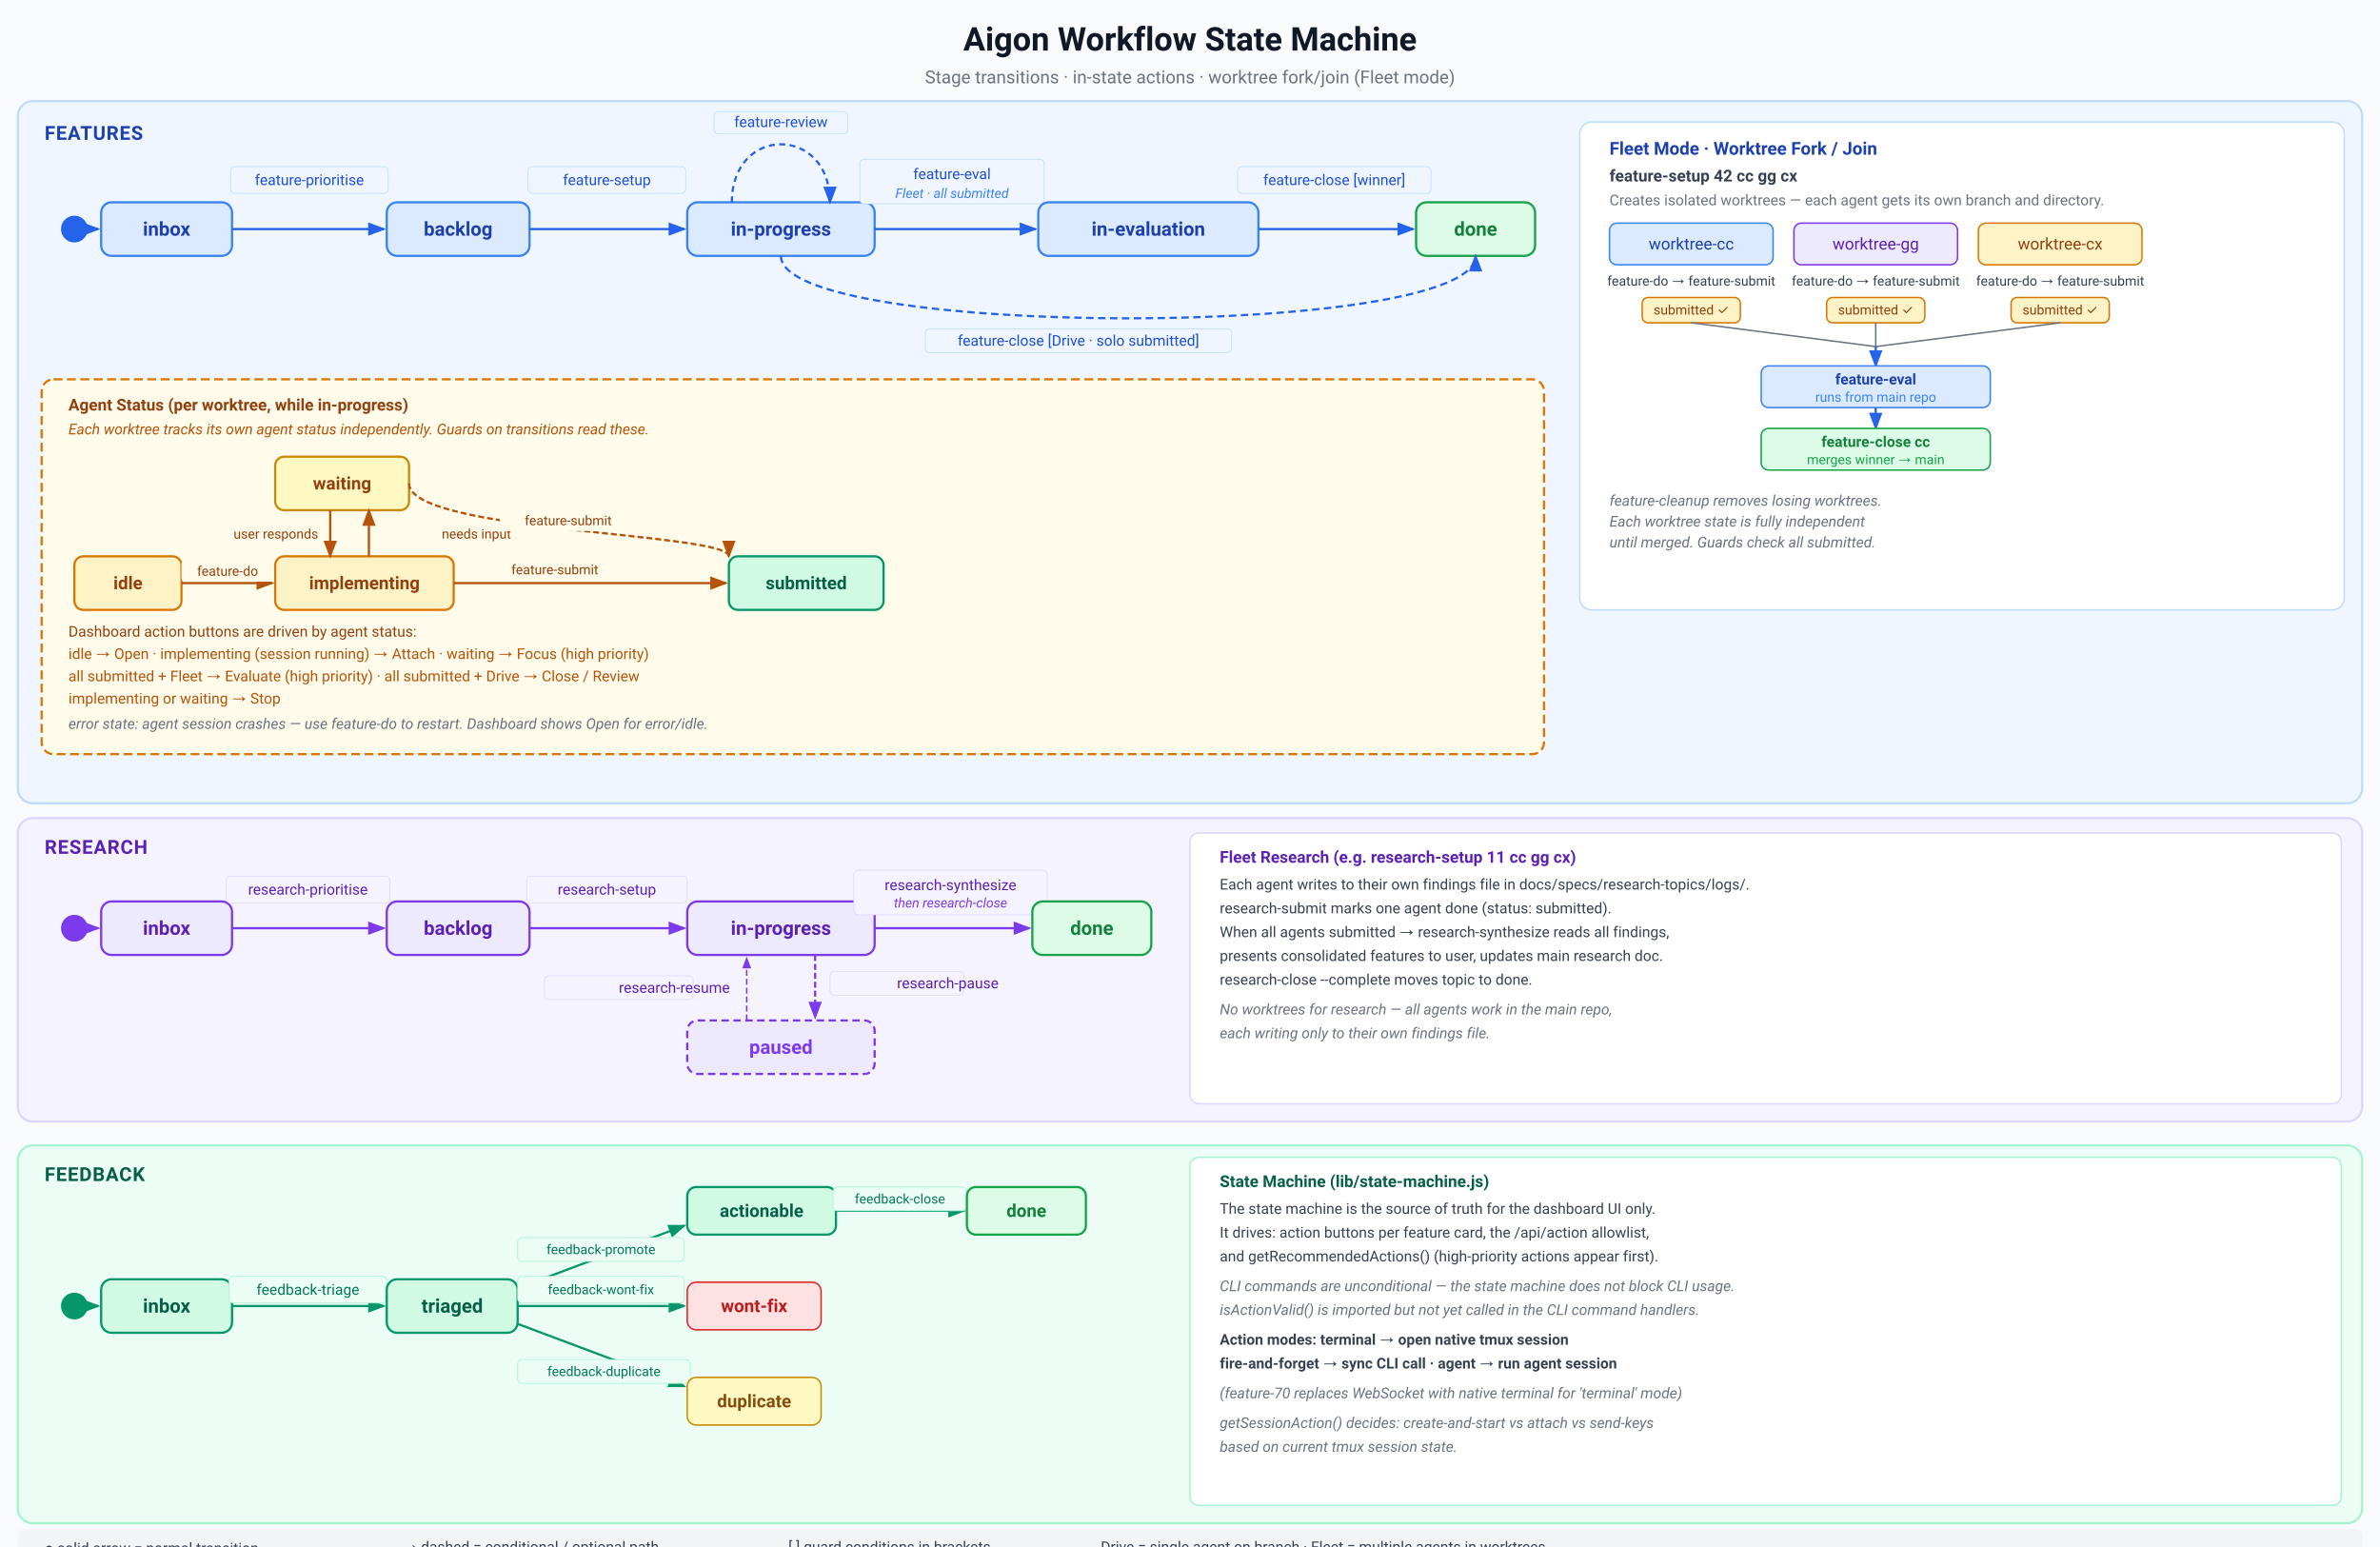
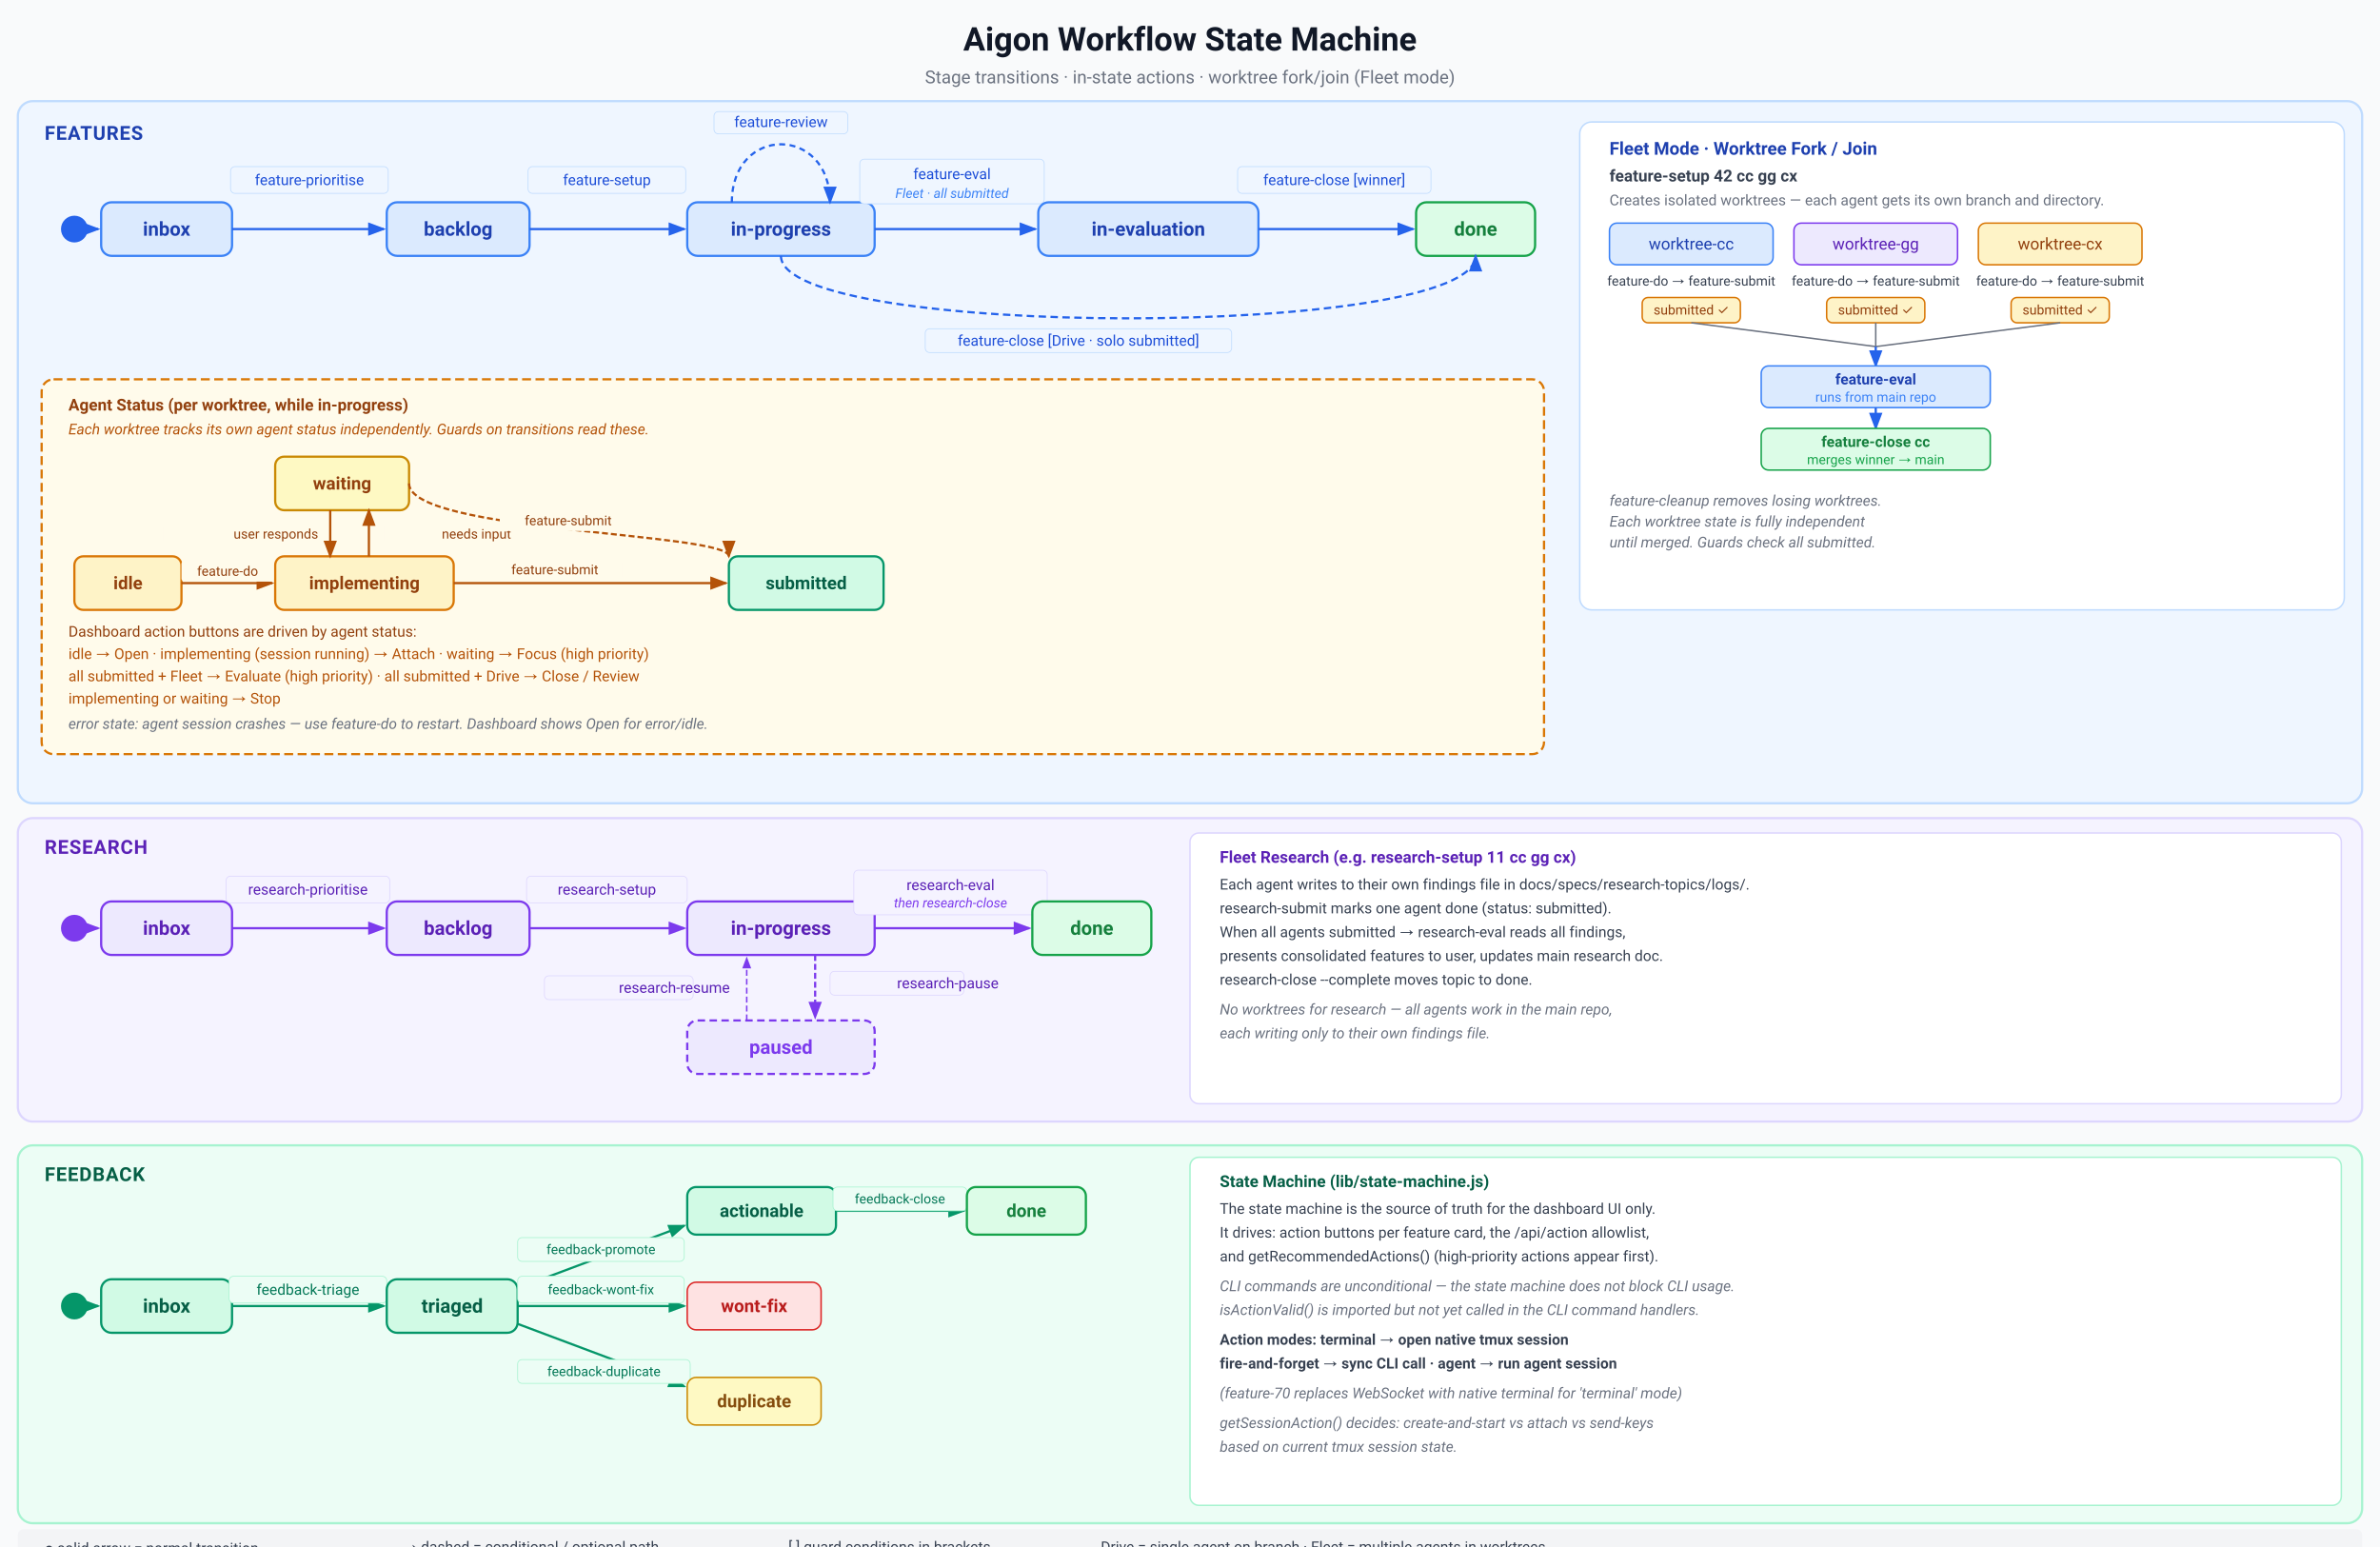
<svg xmlns="http://www.w3.org/2000/svg" viewBox="0 0 1600 1040" font-family="-apple-system,BlinkMacSystemFont,'Segoe UI',Roboto,Helvetica,Arial,sans-serif">
  <defs>
    <marker id="arr-b" markerWidth="8" markerHeight="6" refX="7" refY="3" orient="auto">
      <polygon points="0 0,8 3,0 6" fill="#2563EB" />
    </marker>
    <marker id="arr-p" markerWidth="8" markerHeight="6" refX="7" refY="3" orient="auto">
      <polygon points="0 0,8 3,0 6" fill="#7C3AED" />
    </marker>
    <marker id="arr-g" markerWidth="8" markerHeight="6" refX="7" refY="3" orient="auto">
      <polygon points="0 0,8 3,0 6" fill="#059669" />
    </marker>
    <marker id="arr-a" markerWidth="8" markerHeight="6" refX="7" refY="3" orient="auto">
      <polygon points="0 0,8 3,0 6" fill="#B45309" />
    </marker>
    <marker id="arr-r" markerWidth="8" markerHeight="6" refX="7" refY="3" orient="auto">
      <polygon points="0 0,8 3,0 6" fill="#DC2626" />
    </marker>
  </defs>
  <rect width="1600" height="1040" fill="#F9FAFB" />
  <text x="800" y="34" text-anchor="middle" font-size="22" font-weight="700" fill="#111827">Aigon Workflow State Machine</text>
  <text x="800" y="56" text-anchor="middle" font-size="12" fill="#6B7280">Stage transitions · in-state actions · worktree fork/join (Fleet mode)</text>
  <rect x="12" y="68" width="1576" height="472" rx="10" fill="#EFF6FF" stroke="#BFDBFE" stroke-width="1.5" />
  <text x="30" y="94" font-size="13" font-weight="700" fill="#1E40AF" letter-spacing="0.5">FEATURES</text>
  <circle cx="50" cy="154" r="9" fill="#2563EB" />
  <line x1="59" y1="154" x2="66" y2="154" stroke="#2563EB" stroke-width="1.5" marker-end="url(#arr-b)" />
  <rect x="68" y="136" width="88" height="36" rx="7" fill="#DBEAFE" stroke="#3B82F6" stroke-width="1.5" />
  <text x="112" y="154" text-anchor="middle" dominant-baseline="central" font-size="13" font-weight="600" fill="#1E40AF">inbox</text>
  <line x1="156" y1="154" x2="258" y2="154" stroke="#2563EB" stroke-width="1.5" marker-end="url(#arr-b)" />
  <rect x="155" y="112" width="106" height="18" rx="3" fill="#EFF6FF" stroke="#BFDBFE" stroke-width="0.5" />
  <text x="208" y="121" text-anchor="middle" dominant-baseline="central" font-size="10" fill="#1D4ED8">feature-prioritise</text>
  <rect x="260" y="136" width="96" height="36" rx="7" fill="#DBEAFE" stroke="#3B82F6" stroke-width="1.5" />
  <text x="308" y="154" text-anchor="middle" dominant-baseline="central" font-size="13" font-weight="600" fill="#1E40AF">backlog</text>
  <line x1="356" y1="154" x2="460" y2="154" stroke="#2563EB" stroke-width="1.5" marker-end="url(#arr-b)" />
  <rect x="355" y="112" width="106" height="18" rx="3" fill="#EFF6FF" stroke="#BFDBFE" stroke-width="0.5" />
  <text x="408" y="121" text-anchor="middle" dominant-baseline="central" font-size="10" fill="#1D4ED8">feature-setup</text>
  <rect x="462" y="136" width="126" height="36" rx="7" fill="#DBEAFE" stroke="#3B82F6" stroke-width="1.5" />
  <text x="525" y="154" text-anchor="middle" dominant-baseline="central" font-size="13" font-weight="600" fill="#1E40AF">in‑progress</text>
  <line x1="588" y1="154" x2="696" y2="154" stroke="#2563EB" stroke-width="1.5" marker-end="url(#arr-b)" />
  <rect x="578" y="107" width="124" height="30" rx="3" fill="#EFF6FF" stroke="#BFDBFE" stroke-width="0.5" />
  <text x="640" y="117" text-anchor="middle" dominant-baseline="central" font-size="10" fill="#1D4ED8">feature-eval</text>
  <text x="640" y="130" text-anchor="middle" dominant-baseline="central" font-size="9" fill="#3B82F6" font-style="italic">Fleet · all submitted</text>
  <rect x="698" y="136" width="148" height="36" rx="7" fill="#DBEAFE" stroke="#3B82F6" stroke-width="1.5" />
  <text x="772" y="154" text-anchor="middle" dominant-baseline="central" font-size="13" font-weight="600" fill="#1E40AF">in‑evaluation</text>
  <line x1="846" y1="154" x2="950" y2="154" stroke="#2563EB" stroke-width="1.5" marker-end="url(#arr-b)" />
  <rect x="832" y="112" width="130" height="18" rx="3" fill="#EFF6FF" stroke="#BFDBFE" stroke-width="0.5" />
  <text x="897" y="121" text-anchor="middle" dominant-baseline="central" font-size="10" fill="#1D4ED8">feature-close [winner]</text>
  <rect x="952" y="136" width="80" height="36" rx="7" fill="#DCFCE7" stroke="#16A34A" stroke-width="1.5" />
  <text x="992" y="154" text-anchor="middle" dominant-baseline="central" font-size="13" font-weight="600" fill="#15803D">done</text>
  <path d="M 492 136 C 492 84 558 84 558 136" fill="none" stroke="#2563EB" stroke-width="1.5" stroke-dasharray="4,3" marker-end="url(#arr-b)" />
  <rect x="480" y="75" width="90" height="15" rx="3" fill="#EFF6FF" stroke="#BFDBFE" stroke-width="0.5" />
  <text x="525" y="82" text-anchor="middle" dominant-baseline="central" font-size="10" fill="#1D4ED8">feature-review</text>
  <path d="M 525 172 C 525 228 992 228 992 172" fill="none" stroke="#2563EB" stroke-width="1.5" stroke-dasharray="5,3" marker-end="url(#arr-b)" />
  <rect x="622" y="221" width="206" height="16" rx="3" fill="#EFF6FF" stroke="#BFDBFE" stroke-width="0.5" />
  <text x="725" y="229" text-anchor="middle" dominant-baseline="central" font-size="10" fill="#1D4ED8">feature-close [Drive · solo submitted]</text>
  <rect x="1062" y="82" width="514" height="328" rx="8" fill="white" stroke="#BFDBFE" stroke-width="1" />
  <text x="1082" y="104" font-size="12" font-weight="700" fill="#1E40AF">Fleet Mode  ·  Worktree Fork / Join</text>
  <text x="1082" y="122" font-size="11" fill="#374151" font-weight="600">feature-setup 42 cc gg cx</text>
  <text x="1082" y="138" font-size="10" fill="#6B7280">Creates isolated worktrees — each agent gets its own branch and directory.</text>
  <rect x="1082" y="150" width="110" height="28" rx="5" fill="#DBEAFE" stroke="#3B82F6" stroke-width="1" />
  <text x="1137" y="164" text-anchor="middle" dominant-baseline="central" font-size="11" fill="#1E40AF">worktree-cc</text>
  <rect x="1206" y="150" width="110" height="28" rx="5" fill="#EDE9FE" stroke="#7C3AED" stroke-width="1" />
  <text x="1261" y="164" text-anchor="middle" dominant-baseline="central" font-size="11" fill="#5B21B6">worktree-gg</text>
  <rect x="1330" y="150" width="110" height="28" rx="5" fill="#FEF3C7" stroke="#D97706" stroke-width="1" />
  <text x="1385" y="164" text-anchor="middle" dominant-baseline="central" font-size="11" fill="#92400E">worktree-cx</text>
  <text x="1137" y="192" text-anchor="middle" font-size="9" fill="#374151">feature-do → feature-submit</text>
  <text x="1261" y="192" text-anchor="middle" font-size="9" fill="#374151">feature-do → feature-submit</text>
  <text x="1385" y="192" text-anchor="middle" font-size="9" fill="#374151">feature-do → feature-submit</text>
  <rect x="1104" y="200" width="66" height="17" rx="4" fill="#FEF3C7" stroke="#D97706" stroke-width="1" />
  <text x="1137" y="208" text-anchor="middle" dominant-baseline="central" font-size="9" fill="#92400E">submitted ✓</text>
  <rect x="1228" y="200" width="66" height="17" rx="4" fill="#FEF3C7" stroke="#D97706" stroke-width="1" />
  <text x="1261" y="208" text-anchor="middle" dominant-baseline="central" font-size="9" fill="#92400E">submitted ✓</text>
  <rect x="1352" y="200" width="66" height="17" rx="4" fill="#FEF3C7" stroke="#D97706" stroke-width="1" />
  <text x="1385" y="208" text-anchor="middle" dominant-baseline="central" font-size="9" fill="#92400E">submitted ✓</text>
  <path d="M 1137 217 L 1261 233 M 1261 217 L 1261 233 M 1385 217 L 1261 233" fill="none" stroke="#6B7280" stroke-width="1" />
  <line x1="1261" y1="233" x2="1261" y2="246" stroke="#2563EB" stroke-width="1.5" marker-end="url(#arr-b)" />
  <rect x="1184" y="246" width="154" height="28" rx="5" fill="#DBEAFE" stroke="#3B82F6" stroke-width="1" />
  <text x="1261" y="255" text-anchor="middle" dominant-baseline="central" font-size="10" fill="#1E40AF" font-weight="600">feature-eval</text>
  <text x="1261" y="267" text-anchor="middle" dominant-baseline="central" font-size="9" fill="#3B82F6">runs from main repo</text>
  <line x1="1261" y1="274" x2="1261" y2="288" stroke="#2563EB" stroke-width="1.5" marker-end="url(#arr-b)" />
  <rect x="1184" y="288" width="154" height="28" rx="5" fill="#DCFCE7" stroke="#16A34A" stroke-width="1" />
  <text x="1261" y="297" text-anchor="middle" dominant-baseline="central" font-size="10" fill="#15803D" font-weight="600">feature-close cc</text>
  <text x="1261" y="309" text-anchor="middle" dominant-baseline="central" font-size="9" fill="#16A34A">merges winner → main</text>
  <text x="1082" y="340" font-size="10" fill="#6B7280" font-style="italic">feature-cleanup removes losing worktrees.</text>
  <text x="1082" y="354" font-size="10" fill="#6B7280" font-style="italic">Each worktree state is fully independent</text>
  <text x="1082" y="368" font-size="10" fill="#6B7280" font-style="italic">until merged. Guards check all submitted.</text>
  <rect x="28" y="255" width="1010" height="252" rx="8" fill="#FFFBEB" stroke="#D97706" stroke-width="1.5" stroke-dasharray="6,3" />
  <text x="46" y="276" font-size="11" font-weight="700" fill="#92400E">Agent Status  (per worktree, while in‑progress)</text>
  <text x="46" y="292" font-size="10" fill="#B45309" font-style="italic">Each worktree tracks its own agent status independently. Guards on transitions read these.</text>
  <rect x="185" y="307" width="90" height="36" rx="6" fill="#FEF9C3" stroke="#CA8A04" stroke-width="1.5" />
  <text x="230" y="325" text-anchor="middle" dominant-baseline="central" font-size="12" font-weight="600" fill="#92400E">waiting</text>
  <rect x="50" y="374" width="72" height="36" rx="6" fill="#FEF3C7" stroke="#D97706" stroke-width="1.5" />
  <text x="86" y="392" text-anchor="middle" dominant-baseline="central" font-size="12" font-weight="600" fill="#92400E">idle</text>
  <rect x="185" y="374" width="120" height="36" rx="6" fill="#FEF3C7" stroke="#D97706" stroke-width="1.5" />
  <text x="245" y="392" text-anchor="middle" dominant-baseline="central" font-size="12" font-weight="600" fill="#92400E">implementing</text>
  <rect x="490" y="374" width="104" height="36" rx="6" fill="#D1FAE5" stroke="#059669" stroke-width="1.5" />
  <text x="542" y="392" text-anchor="middle" dominant-baseline="central" font-size="12" font-weight="600" fill="#065F46">submitted</text>
  <line x1="122" y1="392" x2="183" y2="392" stroke="#B45309" stroke-width="1.5" marker-end="url(#arr-a)" />
  <rect x="122" y="377" width="62" height="14" rx="2" fill="#FFFBEB" />
  <text x="153" y="384" text-anchor="middle" dominant-baseline="central" font-size="9" fill="#92400E">feature-do</text>
  <line x1="248" y1="374" x2="248" y2="343" stroke="#B45309" stroke-width="1.5" marker-end="url(#arr-a)" />
  <rect x="258" y="352" width="78" height="14" rx="2" fill="#FFFBEB" />
  <text x="297" y="359" dominant-baseline="central" font-size="9" fill="#92400E">needs input</text>
  <line x1="222" y1="343" x2="222" y2="374" stroke="#B45309" stroke-width="1.5" marker-end="url(#arr-a)" />
  <rect x="110" y="352" width="94" height="14" rx="2" fill="#FFFBEB" />
  <text x="157" y="359" dominant-baseline="central" font-size="9" fill="#92400E">user responds</text>
  <path d="M 275 325 C 275 358 490 358 490 374" fill="none" stroke="#B45309" stroke-width="1.5" stroke-dasharray="4,2" marker-end="url(#arr-a)" />
  <rect x="336" y="343" width="92" height="14" rx="2" fill="#FFFBEB" />
  <text x="382" y="350" text-anchor="middle" dominant-baseline="central" font-size="9" fill="#92400E">feature-submit</text>
  <line x1="305" y1="392" x2="488" y2="392" stroke="#B45309" stroke-width="1.5" marker-end="url(#arr-a)" />
  <rect x="328" y="376" width="90" height="14" rx="2" fill="#FFFBEB" />
  <text x="373" y="383" text-anchor="middle" dominant-baseline="central" font-size="9" fill="#92400E">feature-submit</text>
  <text x="46" y="428" font-size="10" fill="#92400E">Dashboard action buttons are driven by agent status:</text>
  <text x="46" y="443" font-size="10" fill="#B45309">  idle → Open  ·  implementing (session running) → Attach  ·  waiting → Focus (high priority)</text>
  <text x="46" y="458" font-size="10" fill="#B45309">  all submitted + Fleet → Evaluate (high priority)  ·  all submitted + Drive → Close / Review</text>
  <text x="46" y="473" font-size="10" fill="#B45309">  implementing or waiting → Stop</text>
  <text x="46" y="490" font-size="10" fill="#6B7280" font-style="italic">  error state: agent session crashes — use feature-do to restart. Dashboard shows Open for error/idle.</text>
  <rect x="12" y="550" width="1576" height="204" rx="10" fill="#F5F3FF" stroke="#DDD6FE" stroke-width="1.5" />
  <text x="30" y="574" font-size="13" font-weight="700" fill="#5B21B6" letter-spacing="0.5">RESEARCH</text>
  <circle cx="50" cy="624" r="9" fill="#7C3AED" />
  <line x1="59" y1="624" x2="66" y2="624" stroke="#7C3AED" stroke-width="1.5" marker-end="url(#arr-p)" />
  <rect x="68" y="606" width="88" height="36" rx="7" fill="#EDE9FE" stroke="#7C3AED" stroke-width="1.5" />
  <text x="112" y="624" text-anchor="middle" dominant-baseline="central" font-size="13" font-weight="600" fill="#5B21B6">inbox</text>
  <line x1="156" y1="624" x2="258" y2="624" stroke="#7C3AED" stroke-width="1.5" marker-end="url(#arr-p)" />
  <rect x="152" y="589" width="110" height="18" rx="3" fill="#F5F3FF" stroke="#DDD6FE" stroke-width="0.5" />
  <text x="207" y="598" text-anchor="middle" dominant-baseline="central" font-size="10" fill="#5B21B6">research-prioritise</text>
  <rect x="260" y="606" width="96" height="36" rx="7" fill="#EDE9FE" stroke="#7C3AED" stroke-width="1.5" />
  <text x="308" y="624" text-anchor="middle" dominant-baseline="central" font-size="13" font-weight="600" fill="#5B21B6">backlog</text>
  <line x1="356" y1="624" x2="460" y2="624" stroke="#7C3AED" stroke-width="1.5" marker-end="url(#arr-p)" />
  <rect x="354" y="589" width="108" height="18" rx="3" fill="#F5F3FF" stroke="#DDD6FE" stroke-width="0.5" />
  <text x="408" y="598" text-anchor="middle" dominant-baseline="central" font-size="10" fill="#5B21B6">research-setup</text>
  <rect x="462" y="606" width="126" height="36" rx="7" fill="#EDE9FE" stroke="#7C3AED" stroke-width="1.5" />
  <text x="525" y="624" text-anchor="middle" dominant-baseline="central" font-size="13" font-weight="600" fill="#5B21B6">in‑progress</text>
  <line x1="588" y1="624" x2="692" y2="624" stroke="#7C3AED" stroke-width="1.5" marker-end="url(#arr-p)" />
  <rect x="574" y="585" width="130" height="30" rx="3" fill="#F5F3FF" stroke="#DDD6FE" stroke-width="0.5" />
-   <text x="639" y="595" text-anchor="middle" dominant-baseline="central" font-size="10" fill="#5B21B6">research-synthesize</text>
+   <text x="639" y="595" text-anchor="middle" dominant-baseline="central" font-size="10" fill="#5B21B6">research-eval</text>
  <text x="639" y="607" text-anchor="middle" dominant-baseline="central" font-size="9" fill="#7C3AED" font-style="italic">then research-close</text>
  <rect x="694" y="606" width="80" height="36" rx="7" fill="#DCFCE7" stroke="#16A34A" stroke-width="1.5" />
  <text x="734" y="624" text-anchor="middle" dominant-baseline="central" font-size="13" font-weight="600" fill="#15803D">done</text>
  <rect x="462" y="686" width="126" height="36" rx="7" fill="#EDE9FE" stroke="#7C3AED" stroke-width="1.5" stroke-dasharray="5,3" />
  <text x="525" y="704" text-anchor="middle" dominant-baseline="central" font-size="13" font-weight="600" fill="#7C3AED">paused</text>
  <line x1="548" y1="642" x2="548" y2="684" stroke="#7C3AED" stroke-width="1.5" stroke-dasharray="4,2" marker-end="url(#arr-p)" />
  <rect x="558" y="653" width="90" height="16" rx="3" fill="#F5F3FF" stroke="#DDD6FE" stroke-width="0.5" />
  <text x="603" y="661" dominant-baseline="central" font-size="10" fill="#5B21B6">research-pause</text>
  <line x1="502" y1="686" x2="502" y2="644" stroke="#7C3AED" stroke-width="1" stroke-dasharray="4,2" marker-end="url(#arr-p)" />
  <rect x="366" y="656" width="100" height="16" rx="3" fill="#F5F3FF" stroke="#DDD6FE" stroke-width="0.5" />
  <text x="416" y="664" dominant-baseline="central" font-size="10" fill="#5B21B6">research-resume</text>
  <rect x="800" y="560" width="774" height="182" rx="6" fill="white" stroke="#DDD6FE" stroke-width="1" />
  <text x="820" y="580" font-size="11" font-weight="700" fill="#5B21B6">Fleet Research  (e.g. research-setup 11 cc gg cx)</text>
  <text x="820" y="598" font-size="10" fill="#374151">Each agent writes to their own findings file in docs/specs/research-topics/logs/.</text>
  <text x="820" y="614" font-size="10" fill="#374151">research-submit marks one agent done (status: submitted).</text>
-   <text x="820" y="630" font-size="10" fill="#374151">When all agents submitted → research-synthesize reads all findings,</text>
+   <text x="820" y="630" font-size="10" fill="#374151">When all agents submitted → research-eval reads all findings,</text>
  <text x="820" y="646" font-size="10" fill="#374151">presents consolidated features to user, updates main research doc.</text>
  <text x="820" y="662" font-size="10" fill="#374151">research-close --complete moves topic to done.</text>
  <text x="820" y="682" font-size="10" fill="#6B7280" font-style="italic">No worktrees for research — all agents work in the main repo,</text>
  <text x="820" y="698" font-size="10" fill="#6B7280" font-style="italic">each writing only to their own findings file.</text>
  <rect x="12" y="770" width="1576" height="254" rx="10" fill="#ECFDF5" stroke="#A7F3D0" stroke-width="1.5" />
  <text x="30" y="794" font-size="13" font-weight="700" fill="#065F46" letter-spacing="0.5">FEEDBACK</text>
  <circle cx="50" cy="878" r="9" fill="#059669" />
  <line x1="59" y1="878" x2="66" y2="878" stroke="#059669" stroke-width="1.5" marker-end="url(#arr-g)" />
  <rect x="68" y="860" width="88" height="36" rx="7" fill="#D1FAE5" stroke="#059669" stroke-width="1.5" />
  <text x="112" y="878" text-anchor="middle" dominant-baseline="central" font-size="13" font-weight="600" fill="#065F46">inbox</text>
  <line x1="156" y1="878" x2="258" y2="878" stroke="#059669" stroke-width="1.5" marker-end="url(#arr-g)" />
  <rect x="154" y="858" width="106" height="18" rx="3" fill="#ECFDF5" stroke="#A7F3D0" stroke-width="0.5" />
  <text x="207" y="867" text-anchor="middle" dominant-baseline="central" font-size="10" fill="#047857">feedback-triage</text>
  <rect x="260" y="860" width="88" height="36" rx="7" fill="#D1FAE5" stroke="#059669" stroke-width="1.5" />
  <text x="304" y="878" text-anchor="middle" dominant-baseline="central" font-size="13" font-weight="600" fill="#065F46">triaged</text>
  <line x1="348" y1="866" x2="460" y2="824" stroke="#059669" stroke-width="1.5" marker-end="url(#arr-g)" />
  <rect x="348" y="832" width="112" height="16" rx="3" fill="#ECFDF5" stroke="#A7F3D0" stroke-width="0.5" />
  <text x="404" y="840" text-anchor="middle" dominant-baseline="central" font-size="9" fill="#047857">feedback-promote</text>
  <rect x="462" y="798" width="100" height="32" rx="6" fill="#D1FAE5" stroke="#059669" stroke-width="1.5" />
  <text x="512" y="814" text-anchor="middle" dominant-baseline="central" font-size="12" font-weight="600" fill="#065F46">actionable</text>
  <line x1="562" y1="814" x2="648" y2="814" stroke="#059669" stroke-width="1.5" marker-end="url(#arr-g)" />
  <rect x="560" y="798" width="90" height="16" rx="3" fill="#ECFDF5" stroke="#A7F3D0" stroke-width="0.5" />
  <text x="605" y="806" text-anchor="middle" dominant-baseline="central" font-size="9" fill="#047857">feedback-close</text>
  <rect x="650" y="798" width="80" height="32" rx="6" fill="#DCFCE7" stroke="#16A34A" stroke-width="1.5" />
  <text x="690" y="814" text-anchor="middle" dominant-baseline="central" font-size="12" font-weight="600" fill="#15803D">done</text>
  <line x1="348" y1="878" x2="460" y2="878" stroke="#059669" stroke-width="1.5" marker-end="url(#arr-g)" />
  <rect x="348" y="858" width="112" height="18" rx="3" fill="#ECFDF5" stroke="#A7F3D0" stroke-width="0.5" />
  <text x="404" y="867" text-anchor="middle" dominant-baseline="central" font-size="9" fill="#047857">feedback-wont-fix</text>
  <rect x="462" y="862" width="90" height="32" rx="6" fill="#FEE2E2" stroke="#DC2626" stroke-width="1" />
  <text x="507" y="878" text-anchor="middle" dominant-baseline="central" font-size="12" font-weight="600" fill="#B91C1C">wont‑fix</text>
  <line x1="348" y1="890" x2="460" y2="932" stroke="#059669" stroke-width="1.5" marker-end="url(#arr-g)" />
  <rect x="348" y="914" width="116" height="16" rx="3" fill="#ECFDF5" stroke="#A7F3D0" stroke-width="0.5" />
  <text x="406" y="922" text-anchor="middle" dominant-baseline="central" font-size="9" fill="#047857">feedback-duplicate</text>
  <rect x="462" y="926" width="90" height="32" rx="6" fill="#FEF9C3" stroke="#CA8A04" stroke-width="1" />
  <text x="507" y="942" text-anchor="middle" dominant-baseline="central" font-size="12" font-weight="600" fill="#854D0E">duplicate</text>
  <rect x="800" y="778" width="774" height="234" rx="6" fill="white" stroke="#A7F3D0" stroke-width="1" />
  <text x="820" y="798" font-size="11" font-weight="700" fill="#065F46">State Machine  (lib/state-machine.js)</text>
  <text x="820" y="816" font-size="10" fill="#374151">The state machine is the source of truth for the dashboard UI only.</text>
  <text x="820" y="832" font-size="10" fill="#374151">It drives: action buttons per feature card, the /api/action allowlist,</text>
  <text x="820" y="848" font-size="10" fill="#374151">and getRecommendedActions() (high-priority actions appear first).</text>
  <text x="820" y="868" font-size="10" fill="#6B7280" font-style="italic">CLI commands are unconditional — the state machine does not block CLI usage.</text>
  <text x="820" y="884" font-size="10" fill="#6B7280" font-style="italic">isActionValid() is imported but not yet called in the CLI command handlers.</text>
  <text x="820" y="904" font-size="10" fill="#374151" font-weight="600">Action modes: terminal → open native tmux session</text>
  <text x="820" y="920" font-size="10" fill="#374151" font-weight="600">fire-and-forget → sync CLI call  ·  agent → run agent session</text>
  <text x="820" y="940" font-size="10" fill="#6B7280" font-style="italic">(feature-70 replaces WebSocket with native terminal for 'terminal' mode)</text>
  <text x="820" y="960" font-size="10" fill="#6B7280" font-style="italic">getSessionAction() decides: create-and-start vs attach vs send-keys</text>
  <text x="820" y="976" font-size="10" fill="#6B7280" font-style="italic">based on current tmux session state.</text>
  <rect x="12" y="1028" width="1576" height="24" rx="4" fill="#F3F4F6" />
  <text x="30" y="1040" dominant-baseline="central" font-size="10" fill="#374151">●  solid arrow = normal transition</text>
  <text x="260" y="1040" dominant-baseline="central" font-size="10" fill="#374151">- - →  dashed = conditional / optional path</text>
  <text x="530" y="1040" dominant-baseline="central" font-size="10" fill="#374151">[ ]  guard conditions in brackets</text>
  <text x="740" y="1040" dominant-baseline="central" font-size="10" fill="#374151">Drive = single agent on branch  ·  Fleet = multiple agents in worktrees</text>
</svg>
